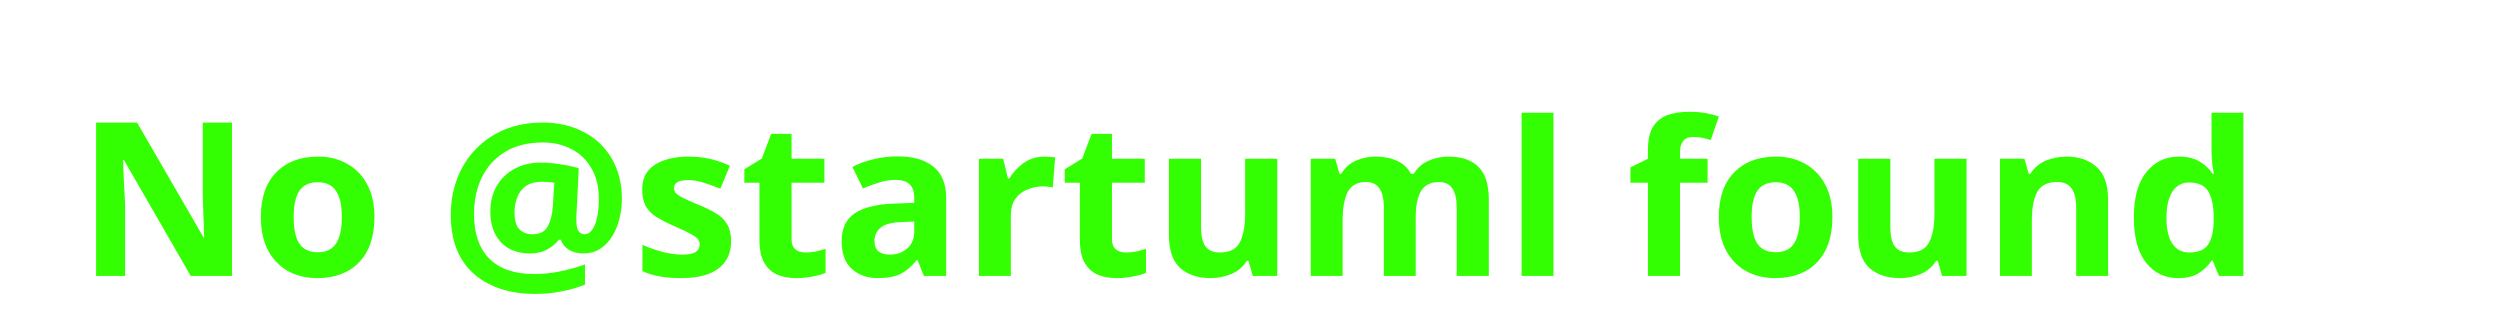
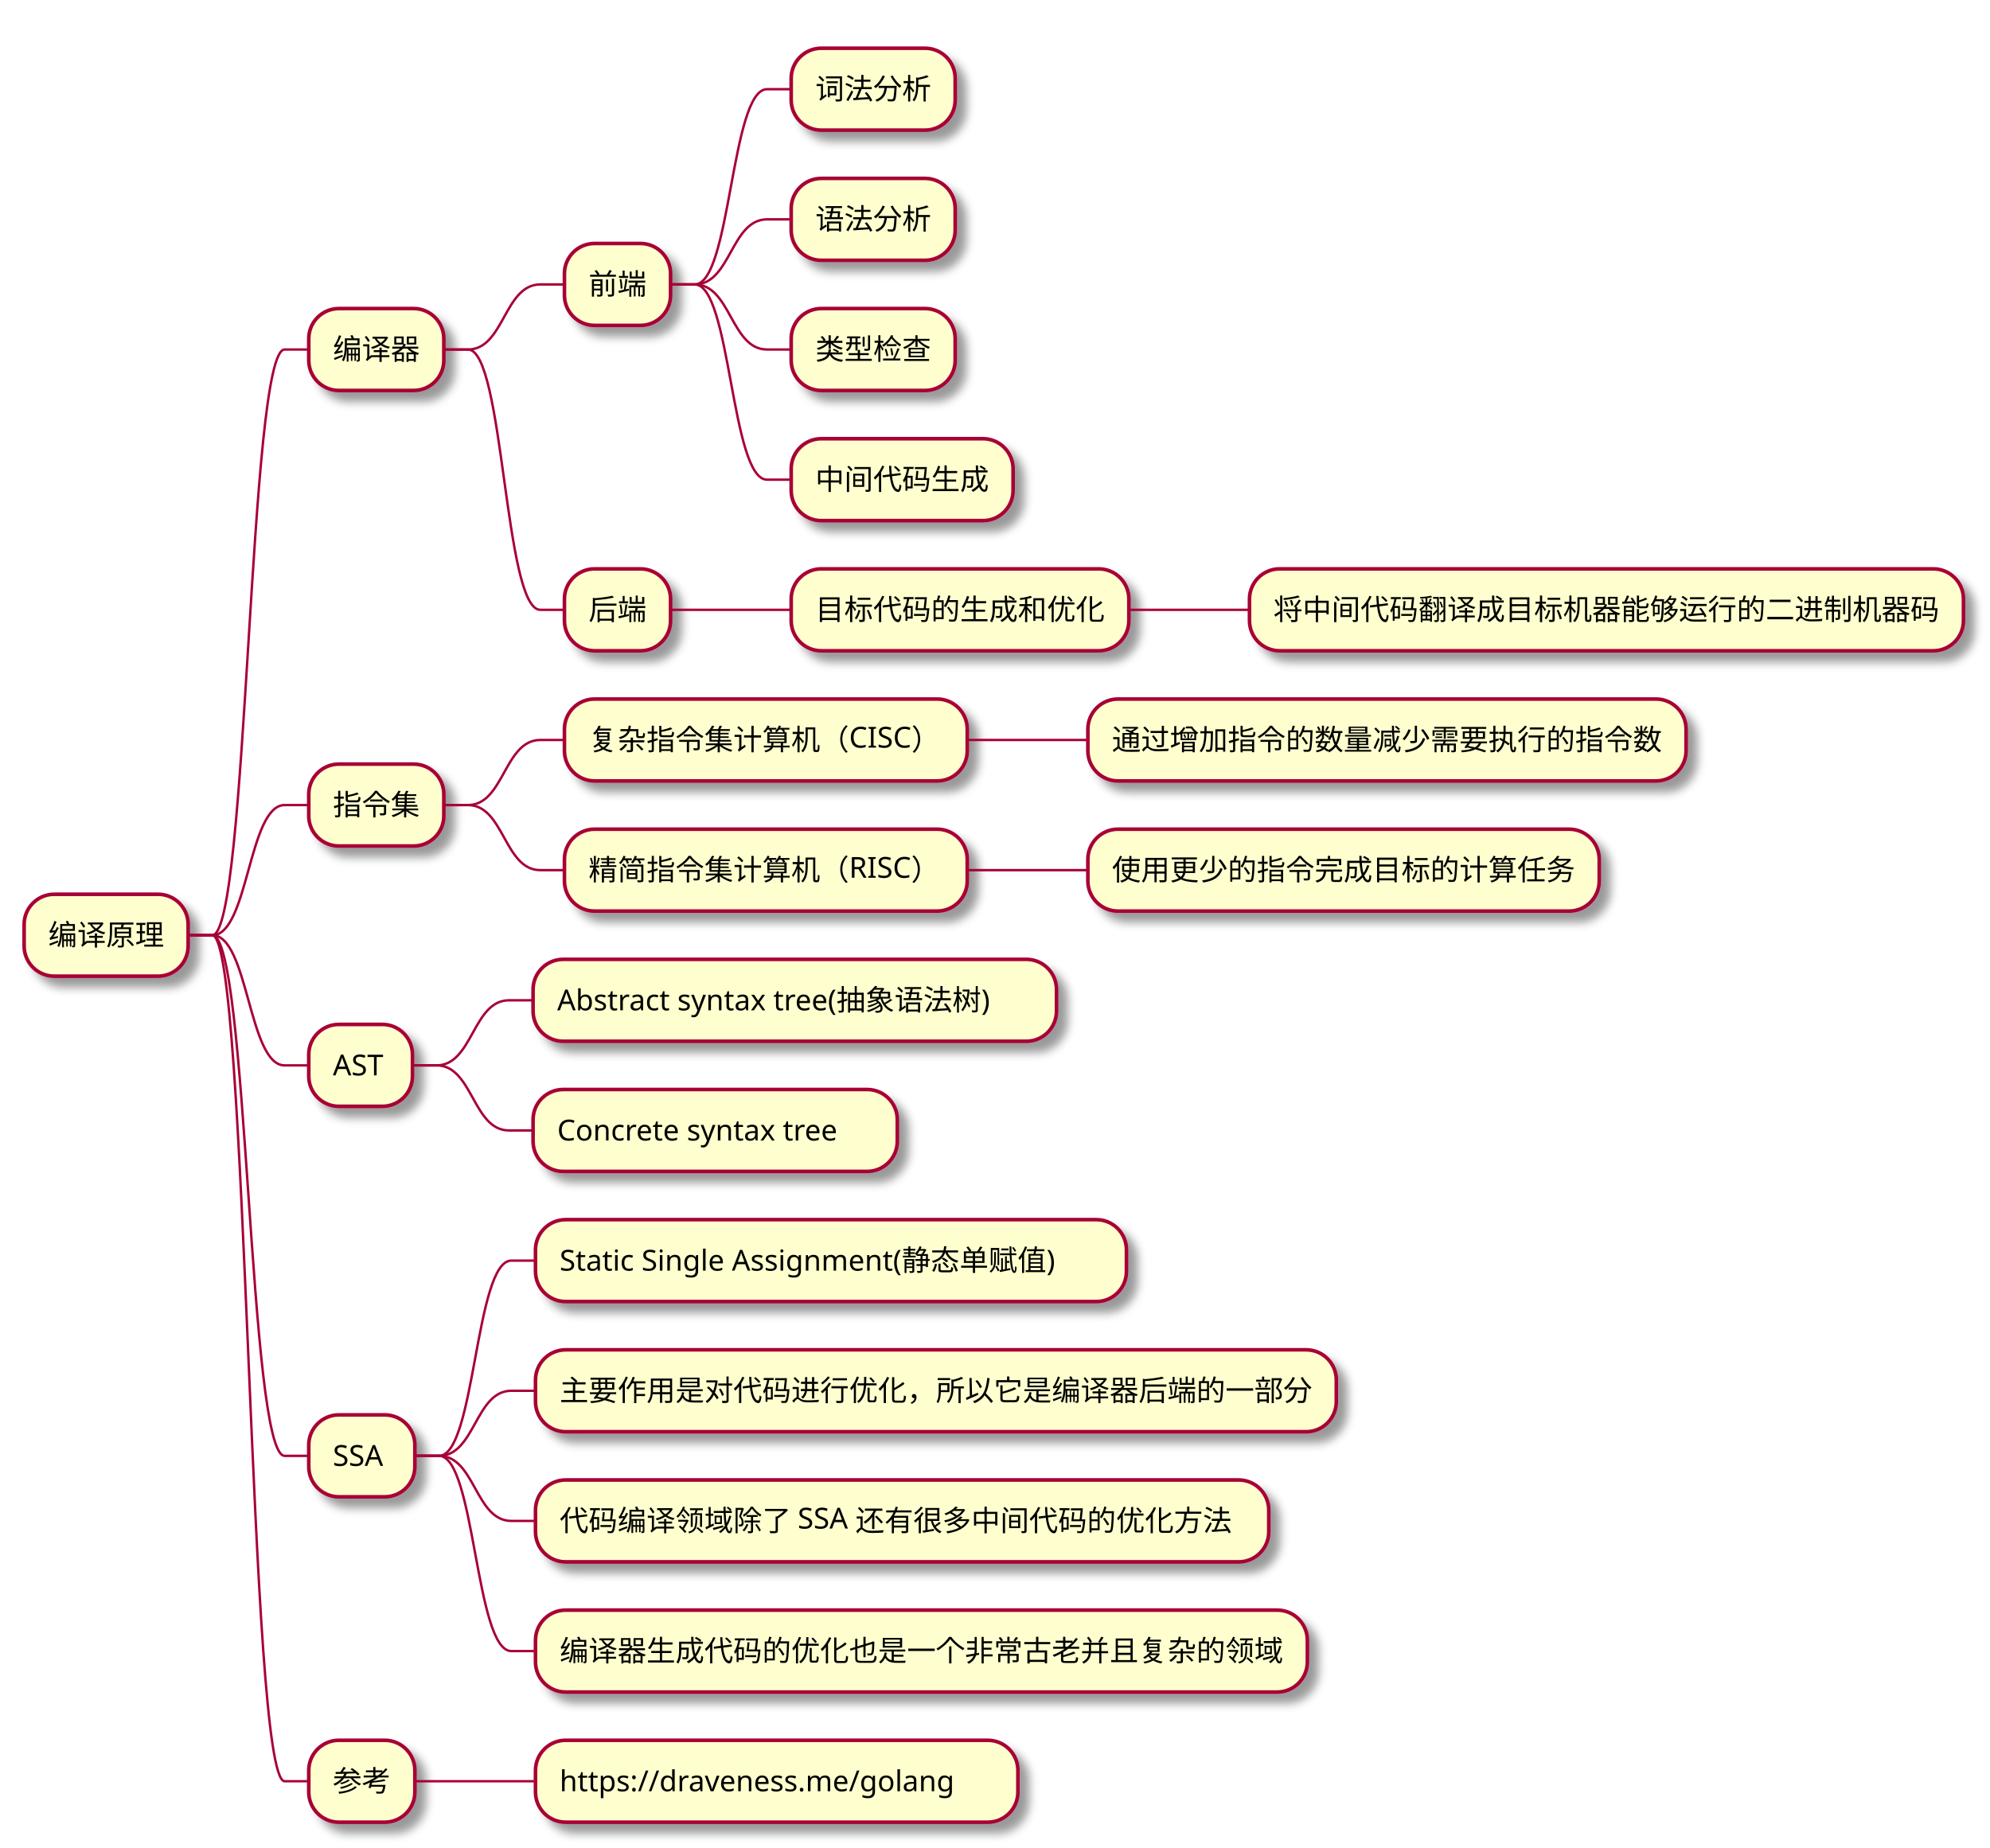
- <svg xmlns="http://www.w3.org/2000/svg" contentScriptType="application/ecmascript" contentStyleType="text/css" height="21px" preserveAspectRatio="none" style="width:163px;height:21px;background:#000000;" version="1.1" viewBox="0 0 163 21" width="163px" zoomAndPan="magnify">
-   <defs />
+ <svg xmlns="http://www.w3.org/2000/svg" contentScriptType="application/ecmascript" contentStyleType="text/css" height="766px" preserveAspectRatio="none" style="width:825px;height:766px;" version="1.1" viewBox="0 0 825 766" width="825px" zoomAndPan="magnify">
+   <defs>
+     <filter height="300%" id="f1qqzswqzccdcn" width="300%" x="-1" y="-1">
+       <feGaussianBlur result="blurOut" stdDeviation="2.0" />
+       <feColorMatrix in="blurOut" result="blurOut2" type="matrix" values="0 0 0 0 0 0 0 0 0 0 0 0 0 0 0 0 0 0 .4 0" />
+       <feOffset dx="4.0" dy="4.0" in="blurOut2" result="blurOut3" />
+       <feBlend in="SourceGraphic" in2="blurOut3" mode="normal" />
+     </filter>
+   </defs>
  <g>
-     <text fill="#33FF02" font-family="sans-serif" font-size="14" font-weight="bold" lengthAdjust="spacingAndGlyphs" textLength="156" x="5" y="17.995">No @startuml found</text>
+     <rect fill="#FEFECE" filter="url(#f1qqzswqzccdcn)" height="33.969" rx="12.5" ry="12.5" style="stroke: #A80036; stroke-width: 1.5;" width="68" x="10" y="370.797" />
+     <text fill="#000000" font-family="sans-serif" font-size="12" lengthAdjust="spacingAndGlyphs" textLength="48" x="20" y="391.935">编译原理</text>
+     <rect fill="#FEFECE" filter="url(#f1qqzswqzccdcn)" height="33.969" rx="12.5" ry="12.5" style="stroke: #A80036; stroke-width: 1.5;" width="56" x="128" y="127.938" />
+     <text fill="#000000" font-family="sans-serif" font-size="12" lengthAdjust="spacingAndGlyphs" textLength="36" x="138" y="149.076">编译器</text>
+     <rect fill="#FEFECE" filter="url(#f1qqzswqzccdcn)" height="33.969" rx="12.5" ry="12.5" style="stroke: #A80036; stroke-width: 1.5;" width="44" x="234" y="100.953" />
+     <text fill="#000000" font-family="sans-serif" font-size="12" lengthAdjust="spacingAndGlyphs" textLength="24" x="244" y="122.092">前端</text>
+     <rect fill="#FEFECE" filter="url(#f1qqzswqzccdcn)" height="33.969" rx="12.5" ry="12.5" style="stroke: #A80036; stroke-width: 1.5;" width="68" x="328" y="20" />
+     <text fill="#000000" font-family="sans-serif" font-size="12" lengthAdjust="spacingAndGlyphs" textLength="48" x="338" y="41.139">词法分析</text>
+     <path d="M278,117.938 L288,117.938 C303,117.938 303,36.984 318,36.984 L328,36.984 " fill="none" style="stroke: #A80036; stroke-width: 1.0;" />
+     <rect fill="#FEFECE" filter="url(#f1qqzswqzccdcn)" height="33.969" rx="12.5" ry="12.5" style="stroke: #A80036; stroke-width: 1.5;" width="68" x="328" y="73.969" />
+     <text fill="#000000" font-family="sans-serif" font-size="12" lengthAdjust="spacingAndGlyphs" textLength="48" x="338" y="95.107">语法分析</text>
+     <path d="M278,117.938 L288,117.938 C303,117.938 303,90.953 318,90.953 L328,90.953 " fill="none" style="stroke: #A80036; stroke-width: 1.0;" />
+     <rect fill="#FEFECE" filter="url(#f1qqzswqzccdcn)" height="33.969" rx="12.5" ry="12.5" style="stroke: #A80036; stroke-width: 1.5;" width="68" x="328" y="127.938" />
+     <text fill="#000000" font-family="sans-serif" font-size="12" lengthAdjust="spacingAndGlyphs" textLength="48" x="338" y="149.076">类型检查</text>
+     <path d="M278,117.938 L288,117.938 C303,117.938 303,144.922 318,144.922 L328,144.922 " fill="none" style="stroke: #A80036; stroke-width: 1.0;" />
+     <rect fill="#FEFECE" filter="url(#f1qqzswqzccdcn)" height="33.969" rx="12.5" ry="12.5" style="stroke: #A80036; stroke-width: 1.5;" width="92" x="328" y="181.906" />
+     <text fill="#000000" font-family="sans-serif" font-size="12" lengthAdjust="spacingAndGlyphs" textLength="72" x="338" y="203.045">中间代码生成</text>
+     <path d="M278,117.938 L288,117.938 C303,117.938 303,198.891 318,198.891 L328,198.891 " fill="none" style="stroke: #A80036; stroke-width: 1.0;" />
+     <path d="M184,144.922 L194,144.922 C209,144.922 209,117.938 224,117.938 L234,117.938 " fill="none" style="stroke: #A80036; stroke-width: 1.0;" />
+     <rect fill="#FEFECE" filter="url(#f1qqzswqzccdcn)" height="33.969" rx="12.5" ry="12.5" style="stroke: #A80036; stroke-width: 1.5;" width="44" x="234" y="235.875" />
+     <text fill="#000000" font-family="sans-serif" font-size="12" lengthAdjust="spacingAndGlyphs" textLength="24" x="244" y="257.014">后端</text>
+     <rect fill="#FEFECE" filter="url(#f1qqzswqzccdcn)" height="33.969" rx="12.5" ry="12.5" style="stroke: #A80036; stroke-width: 1.5;" width="140" x="328" y="235.875" />
+     <text fill="#000000" font-family="sans-serif" font-size="12" lengthAdjust="spacingAndGlyphs" textLength="120" x="338" y="257.014">目标代码的生成和优化</text>
+     <rect fill="#FEFECE" filter="url(#f1qqzswqzccdcn)" height="33.969" rx="12.5" ry="12.5" style="stroke: #A80036; stroke-width: 1.5;" width="296" x="518" y="235.875" />
+     <text fill="#000000" font-family="sans-serif" font-size="12" lengthAdjust="spacingAndGlyphs" textLength="276" x="528" y="257.014">将中间代码翻译成目标机器能够运行的二进制机器码</text>
+     <path d="M468,252.859 L478,252.859 C493,252.859 493,252.859 508,252.859 L518,252.859 " fill="none" style="stroke: #A80036; stroke-width: 1.0;" />
+     <path d="M278,252.859 L288,252.859 C303,252.859 303,252.859 318,252.859 L328,252.859 " fill="none" style="stroke: #A80036; stroke-width: 1.0;" />
+     <path d="M184,144.922 L194,144.922 C209,144.922 209,252.859 224,252.859 L234,252.859 " fill="none" style="stroke: #A80036; stroke-width: 1.0;" />
+     <path d="M78,387.781 L88,387.781 C103,387.781 103,144.922 118,144.922 L128,144.922 " fill="none" style="stroke: #A80036; stroke-width: 1.0;" />
+     <rect fill="#FEFECE" filter="url(#f1qqzswqzccdcn)" height="33.969" rx="12.5" ry="12.5" style="stroke: #A80036; stroke-width: 1.5;" width="56" x="128" y="316.828" />
+     <text fill="#000000" font-family="sans-serif" font-size="12" lengthAdjust="spacingAndGlyphs" textLength="36" x="138" y="337.967">指令集</text>
+     <rect fill="#FEFECE" filter="url(#f1qqzswqzccdcn)" height="33.969" rx="12.5" ry="12.5" style="stroke: #A80036; stroke-width: 1.5;" width="167" x="234" y="289.844" />
+     <text fill="#000000" font-family="sans-serif" font-size="12" lengthAdjust="spacingAndGlyphs" textLength="147" x="244" y="310.982">复杂指令集计算机（CISC）</text>
+     <rect fill="#FEFECE" filter="url(#f1qqzswqzccdcn)" height="33.969" rx="12.5" ry="12.5" style="stroke: #A80036; stroke-width: 1.5;" width="248" x="451" y="289.844" />
+     <text fill="#000000" font-family="sans-serif" font-size="12" lengthAdjust="spacingAndGlyphs" textLength="228" x="461" y="310.982">通过增加指令的数量减少需要执行的指令数</text>
+     <path d="M401,306.828 L411,306.828 C426,306.828 426,306.828 441,306.828 L451,306.828 " fill="none" style="stroke: #A80036; stroke-width: 1.0;" />
+     <path d="M184,333.812 L194,333.812 C209,333.812 209,306.828 224,306.828 L234,306.828 " fill="none" style="stroke: #A80036; stroke-width: 1.0;" />
+     <rect fill="#FEFECE" filter="url(#f1qqzswqzccdcn)" height="33.969" rx="12.5" ry="12.5" style="stroke: #A80036; stroke-width: 1.5;" width="167" x="234" y="343.812" />
+     <text fill="#000000" font-family="sans-serif" font-size="12" lengthAdjust="spacingAndGlyphs" textLength="147" x="244" y="364.951">精简指令集计算机（RISC）</text>
+     <rect fill="#FEFECE" filter="url(#f1qqzswqzccdcn)" height="33.969" rx="12.5" ry="12.5" style="stroke: #A80036; stroke-width: 1.5;" width="212" x="451" y="343.812" />
+     <text fill="#000000" font-family="sans-serif" font-size="12" lengthAdjust="spacingAndGlyphs" textLength="192" x="461" y="364.951">使用更少的指令完成目标的计算任务</text>
+     <path d="M401,360.797 L411,360.797 C426,360.797 426,360.797 441,360.797 L451,360.797 " fill="none" style="stroke: #A80036; stroke-width: 1.0;" />
+     <path d="M184,333.812 L194,333.812 C209,333.812 209,360.797 224,360.797 L234,360.797 " fill="none" style="stroke: #A80036; stroke-width: 1.0;" />
+     <path d="M78,387.781 L88,387.781 C103,387.781 103,333.812 118,333.812 L128,333.812 " fill="none" style="stroke: #A80036; stroke-width: 1.0;" />
+     <rect fill="#FEFECE" filter="url(#f1qqzswqzccdcn)" height="33.969" rx="12.5" ry="12.5" style="stroke: #A80036; stroke-width: 1.5;" width="43" x="128" y="424.766" />
+     <text fill="#000000" font-family="sans-serif" font-size="12" lengthAdjust="spacingAndGlyphs" textLength="23" x="138" y="445.904">AST</text>
+     <rect fill="#FEFECE" filter="url(#f1qqzswqzccdcn)" height="33.969" rx="12.5" ry="12.5" style="stroke: #A80036; stroke-width: 1.5;" width="217" x="221" y="397.781" />
+     <text fill="#000000" font-family="sans-serif" font-size="12" lengthAdjust="spacingAndGlyphs" textLength="197" x="231" y="418.92">Abstract syntax tree(抽象语法树)</text>
+     <path d="M171,441.75 L181,441.75 C196,441.75 196,414.766 211,414.766 L221,414.766 " fill="none" style="stroke: #A80036; stroke-width: 1.0;" />
+     <rect fill="#FEFECE" filter="url(#f1qqzswqzccdcn)" height="33.969" rx="12.5" ry="12.5" style="stroke: #A80036; stroke-width: 1.5;" width="151" x="221" y="451.75" />
+     <text fill="#000000" font-family="sans-serif" font-size="12" lengthAdjust="spacingAndGlyphs" textLength="131" x="231" y="472.889">Concrete syntax tree</text>
+     <path d="M171,441.75 L181,441.75 C196,441.75 196,468.734 211,468.734 L221,468.734 " fill="none" style="stroke: #A80036; stroke-width: 1.0;" />
+     <path d="M78,387.781 L88,387.781 C103,387.781 103,441.75 118,441.75 L128,441.75 " fill="none" style="stroke: #A80036; stroke-width: 1.0;" />
+     <rect fill="#FEFECE" filter="url(#f1qqzswqzccdcn)" height="33.969" rx="12.5" ry="12.5" style="stroke: #A80036; stroke-width: 1.5;" width="44" x="128" y="586.672" />
+     <text fill="#000000" font-family="sans-serif" font-size="12" lengthAdjust="spacingAndGlyphs" textLength="24" x="138" y="607.811">SSA</text>
+     <rect fill="#FEFECE" filter="url(#f1qqzswqzccdcn)" height="33.969" rx="12.5" ry="12.5" style="stroke: #A80036; stroke-width: 1.5;" width="245" x="222" y="505.719" />
+     <text fill="#000000" font-family="sans-serif" font-size="12" lengthAdjust="spacingAndGlyphs" textLength="225" x="232" y="526.857">Static Single Assignment(静态单赋值)</text>
+     <path d="M172,603.656 L182,603.656 C197,603.656 197,522.703 212,522.703 L222,522.703 " fill="none" style="stroke: #A80036; stroke-width: 1.0;" />
+     <rect fill="#FEFECE" filter="url(#f1qqzswqzccdcn)" height="33.969" rx="12.5" ry="12.5" style="stroke: #A80036; stroke-width: 1.5;" width="332" x="222" y="559.688" />
+     <text fill="#000000" font-family="sans-serif" font-size="12" lengthAdjust="spacingAndGlyphs" textLength="312" x="232" y="580.826">主要作用是对代码进行优化，所以它是编译器后端的一部分</text>
+     <path d="M172,603.656 L182,603.656 C197,603.656 197,576.672 212,576.672 L222,576.672 " fill="none" style="stroke: #A80036; stroke-width: 1.0;" />
+     <rect fill="#FEFECE" filter="url(#f1qqzswqzccdcn)" height="33.969" rx="12.5" ry="12.5" style="stroke: #A80036; stroke-width: 1.5;" width="304" x="222" y="613.656" />
+     <text fill="#000000" font-family="sans-serif" font-size="12" lengthAdjust="spacingAndGlyphs" textLength="284" x="232" y="634.795">代码编译领域除了 SSA 还有很多中间代码的优化方法</text>
+     <path d="M172,603.656 L182,603.656 C197,603.656 197,630.641 212,630.641 L222,630.641 " fill="none" style="stroke: #A80036; stroke-width: 1.0;" />
+     <rect fill="#FEFECE" filter="url(#f1qqzswqzccdcn)" height="33.969" rx="12.5" ry="12.5" style="stroke: #A80036; stroke-width: 1.5;" width="320" x="222" y="667.625" />
+     <text fill="#000000" font-family="sans-serif" font-size="12" lengthAdjust="spacingAndGlyphs" textLength="300" x="232" y="688.764">编译器生成代码的优化也是一个非常古老并且复杂的领域</text>
+     <path d="M172,603.656 L182,603.656 C197,603.656 197,684.609 212,684.609 L222,684.609 " fill="none" style="stroke: #A80036; stroke-width: 1.0;" />
+     <path d="M78,387.781 L88,387.781 C103,387.781 103,603.656 118,603.656 L128,603.656 " fill="none" style="stroke: #A80036; stroke-width: 1.0;" />
+     <rect fill="#FEFECE" filter="url(#f1qqzswqzccdcn)" height="33.969" rx="12.5" ry="12.5" style="stroke: #A80036; stroke-width: 1.5;" width="44" x="128" y="721.594" />
+     <text fill="#000000" font-family="sans-serif" font-size="12" lengthAdjust="spacingAndGlyphs" textLength="24" x="138" y="742.732">参考</text>
+     <rect fill="#FEFECE" filter="url(#f1qqzswqzccdcn)" height="33.969" rx="12.5" ry="12.5" style="stroke: #A80036; stroke-width: 1.5;" width="200" x="222" y="721.594" />
+     <text fill="#000000" font-family="sans-serif" font-size="12" lengthAdjust="spacingAndGlyphs" textLength="180" x="232" y="742.732">https://draveness.me/golang</text>
+     <path d="M172,738.578 L182,738.578 C197,738.578 197,738.578 212,738.578 L222,738.578 " fill="none" style="stroke: #A80036; stroke-width: 1.0;" />
+     <path d="M78,387.781 L88,387.781 C103,387.781 103,738.578 118,738.578 L128,738.578 " fill="none" style="stroke: #A80036; stroke-width: 1.0;" />
  </g>
</svg>
